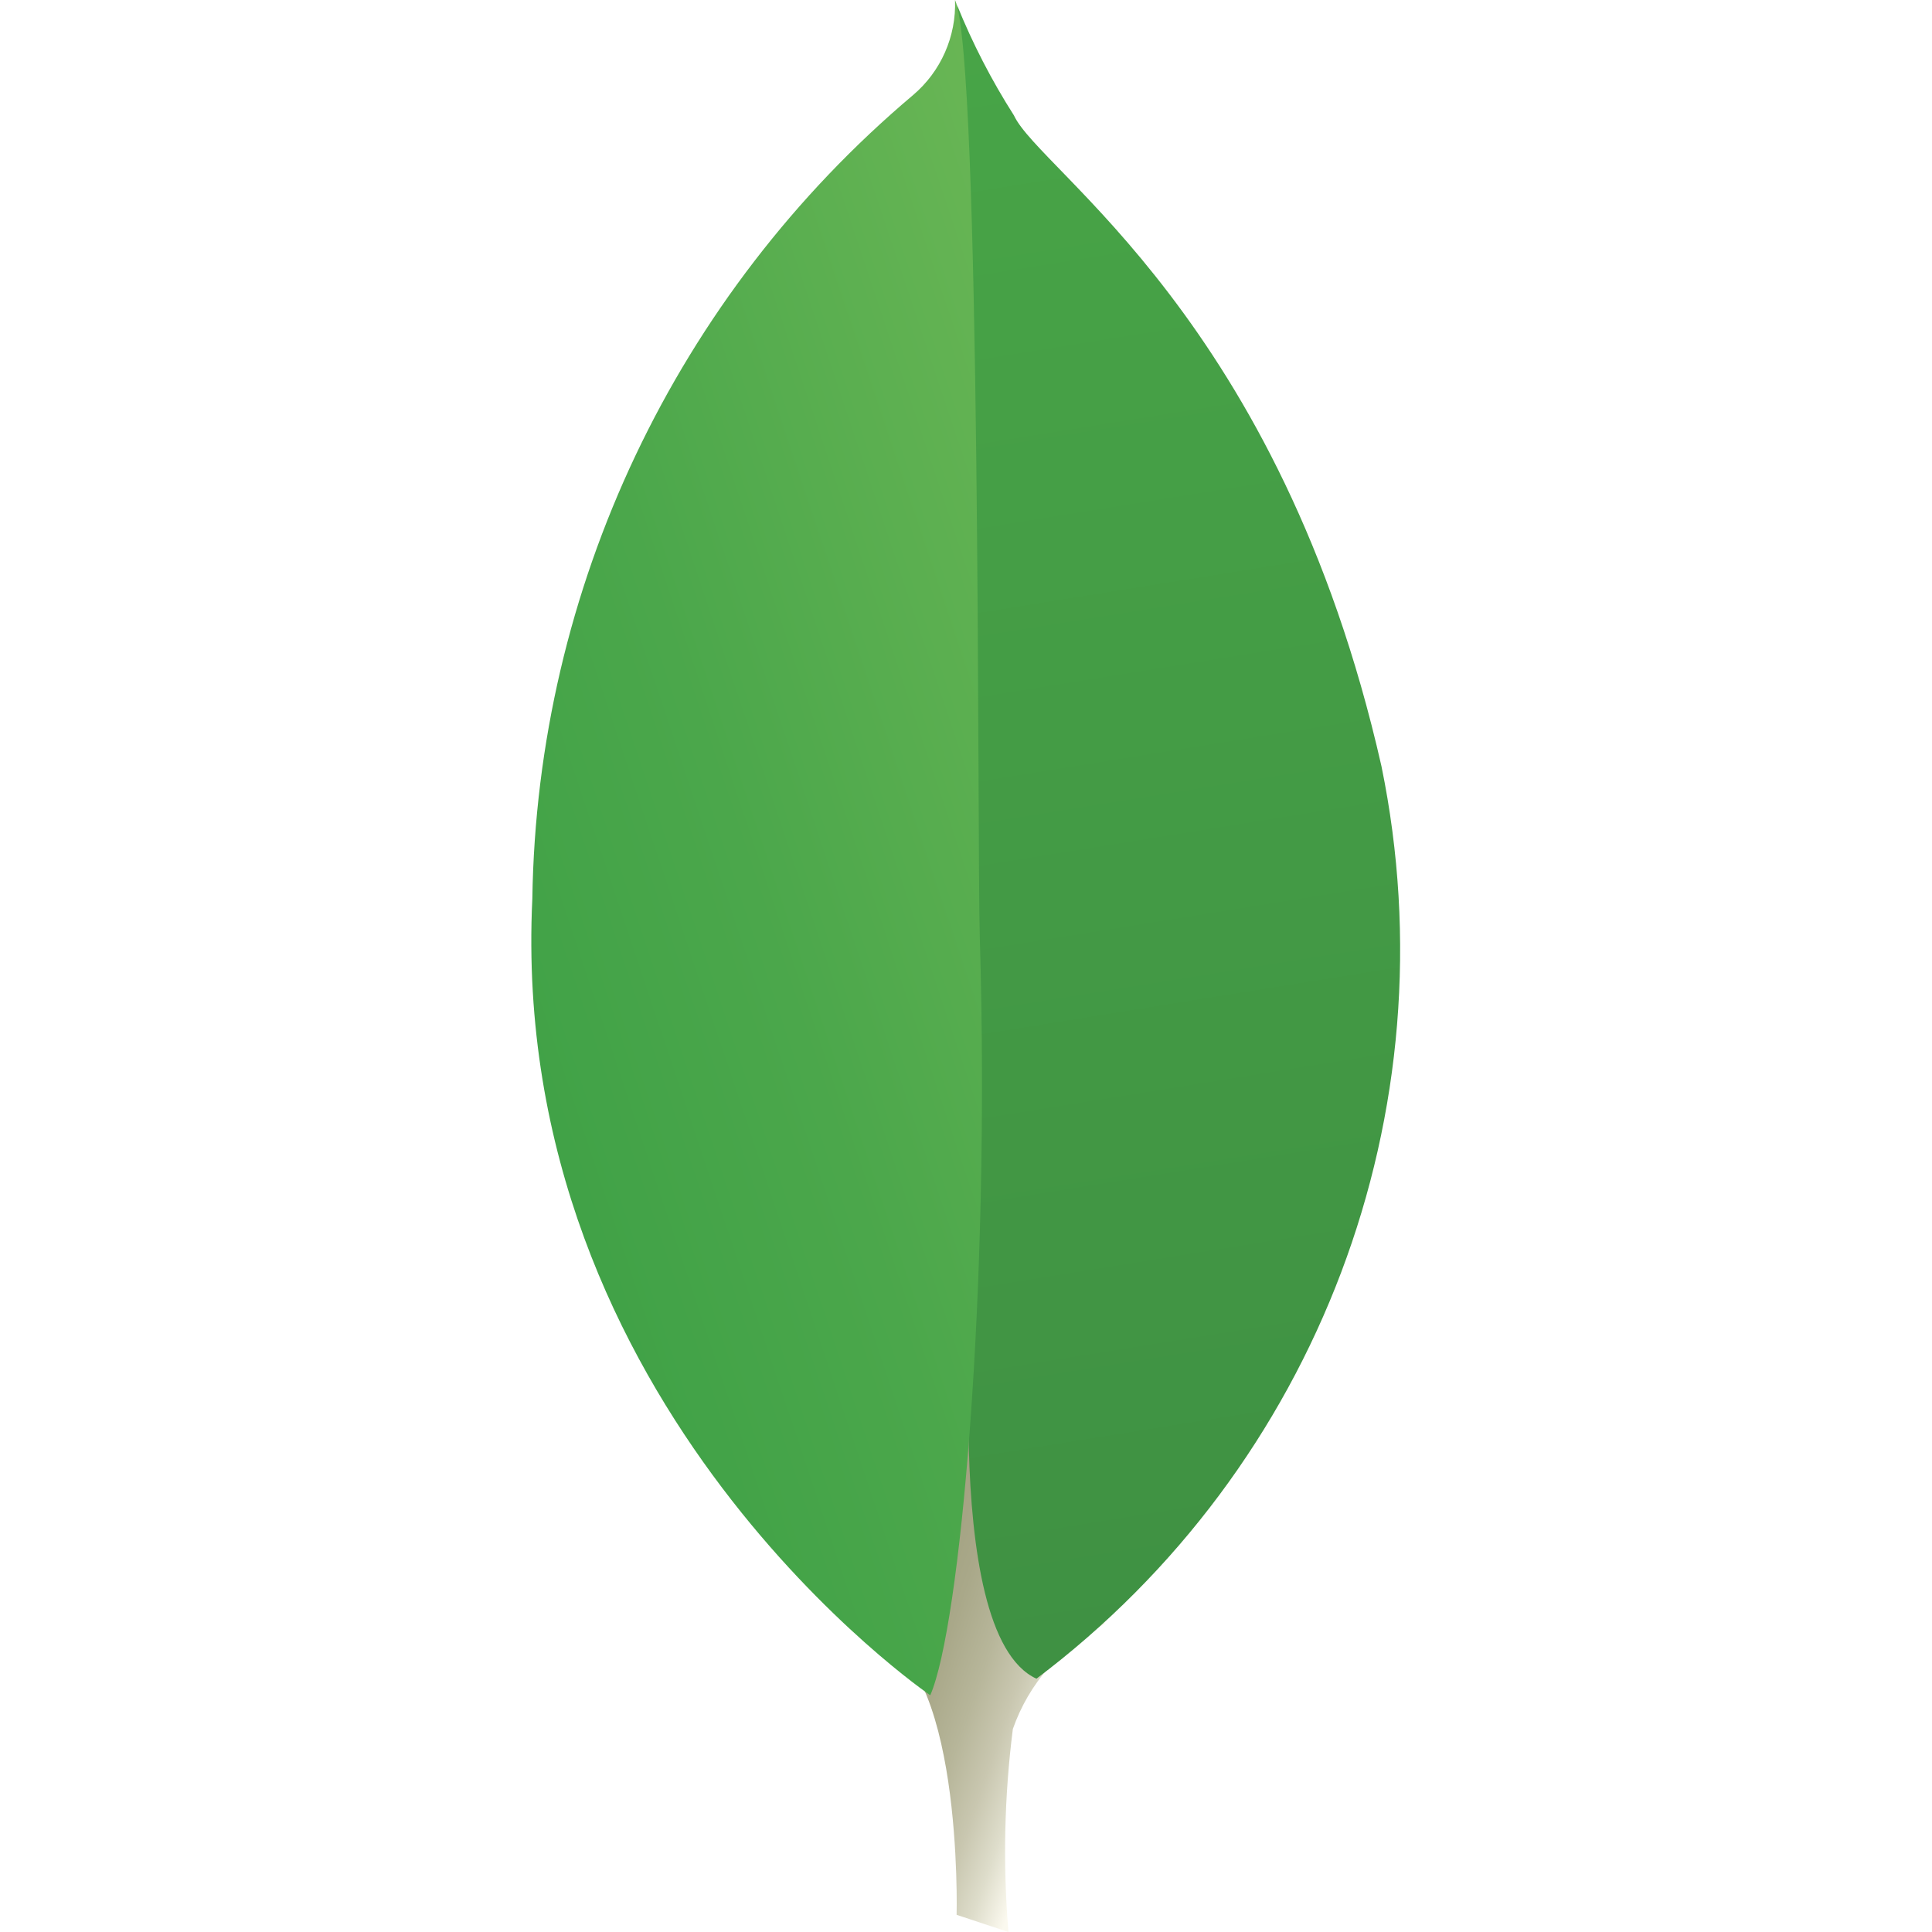
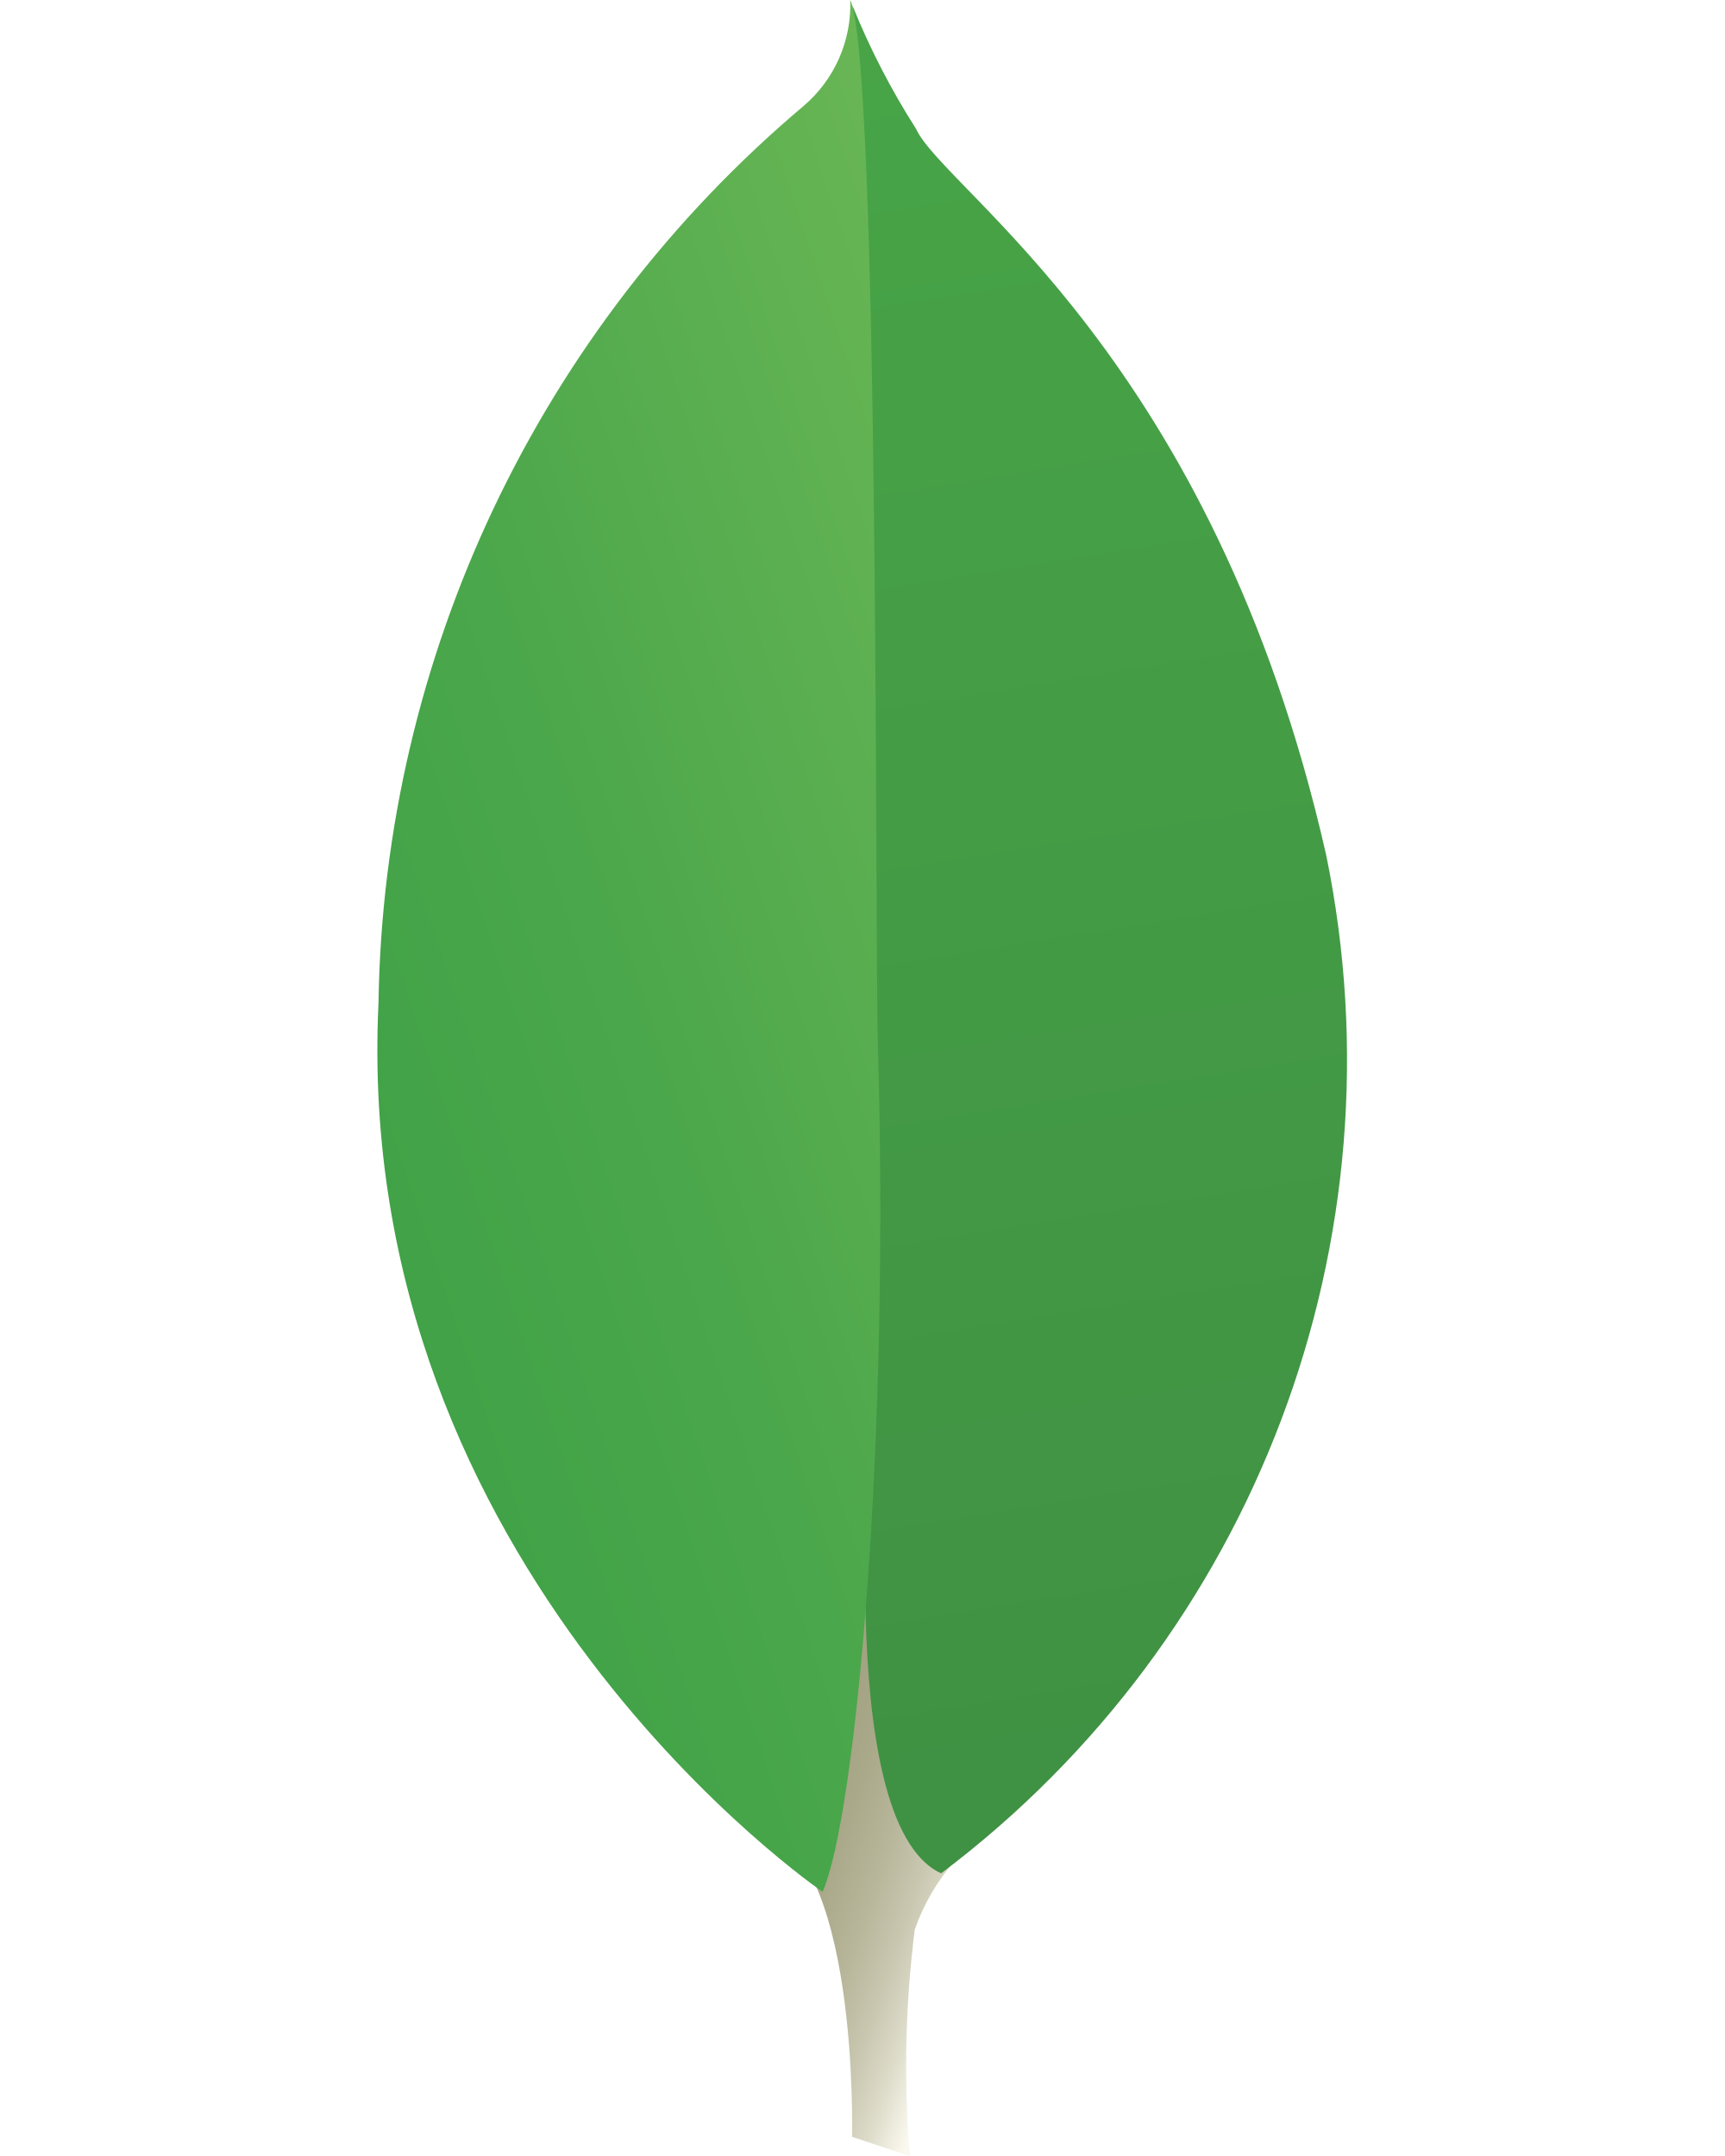
- <svg xmlns="http://www.w3.org/2000/svg" width="20px" height="20px" viewBox="9.71 2 12.59 28">
+ <svg xmlns="http://www.w3.org/2000/svg" width="16px" height="20px" viewBox="9.71 2 12.59 28">
  <defs>
    <linearGradient id="a" x1="-645.732" y1="839.188" x2="-654.59" y2="839.25" gradientTransform="matrix(-0.977, -0.323, -0.29, 0.877, -375.944, -928.287)" gradientUnits="userSpaceOnUse">
      <stop offset="0.231" stop-color="#999875" />
      <stop offset="0.563" stop-color="#9b9977" />
      <stop offset="0.683" stop-color="#a09f7e" />
      <stop offset="0.768" stop-color="#a9a889" />
      <stop offset="0.837" stop-color="#b7b69a" />
      <stop offset="0.896" stop-color="#c9c7b0" />
      <stop offset="0.948" stop-color="#deddcb" />
      <stop offset="0.994" stop-color="#f8f6eb" />
      <stop offset="1" stop-color="#fbf9ef" />
    </linearGradient>
    <linearGradient id="b" x1="-644.287" y1="823.405" x2="-657.028" y2="845.476" gradientTransform="matrix(-0.977, -0.323, -0.29, 0.877, -375.944, -928.287)" gradientUnits="userSpaceOnUse">
      <stop offset="0" stop-color="#48a547" />
      <stop offset="1" stop-color="#3f9143" />
    </linearGradient>
    <linearGradient id="c" x1="-643.386" y1="839.485" x2="-652.418" y2="833.417" gradientTransform="matrix(-0.977, -0.323, -0.29, 0.877, -375.944, -928.287)" gradientUnits="userSpaceOnUse">
      <stop offset="0" stop-color="#41a247" />
      <stop offset="0.352" stop-color="#4ba74b" />
      <stop offset="0.956" stop-color="#67b554" />
      <stop offset="1" stop-color="#69b655" />
    </linearGradient>
  </defs>
  <path d="M16.62,30l-.751-.249s.1-3.8-1.275-4.067c-.9-1.048.133-44.741,3.423-.149a2.712,2.712,0,0,0-1.333,1.523A14.1,14.1,0,0,0,16.62,30Z" style="fill:url(#a)" />
  <path d="M17.026,26.329a13.223,13.223,0,0,0,5-13.225C20.556,6.619,17.075,4.487,16.7,3.673a9.792,9.792,0,0,1-.825-1.6l.277,18.069S15.578,25.664,17.026,26.329Z" style="fill:url(#b)" />
  <path d="M15.487,26.569S9.366,22.4,9.72,15.025A15.54,15.54,0,0,1,15.239,3.377,1.725,1.725,0,0,0,15.846,2c.381.82.319,12.243.359,13.579C16.36,20.776,15.916,25.588,15.487,26.569Z" style="fill:url(#c)" />
</svg>
